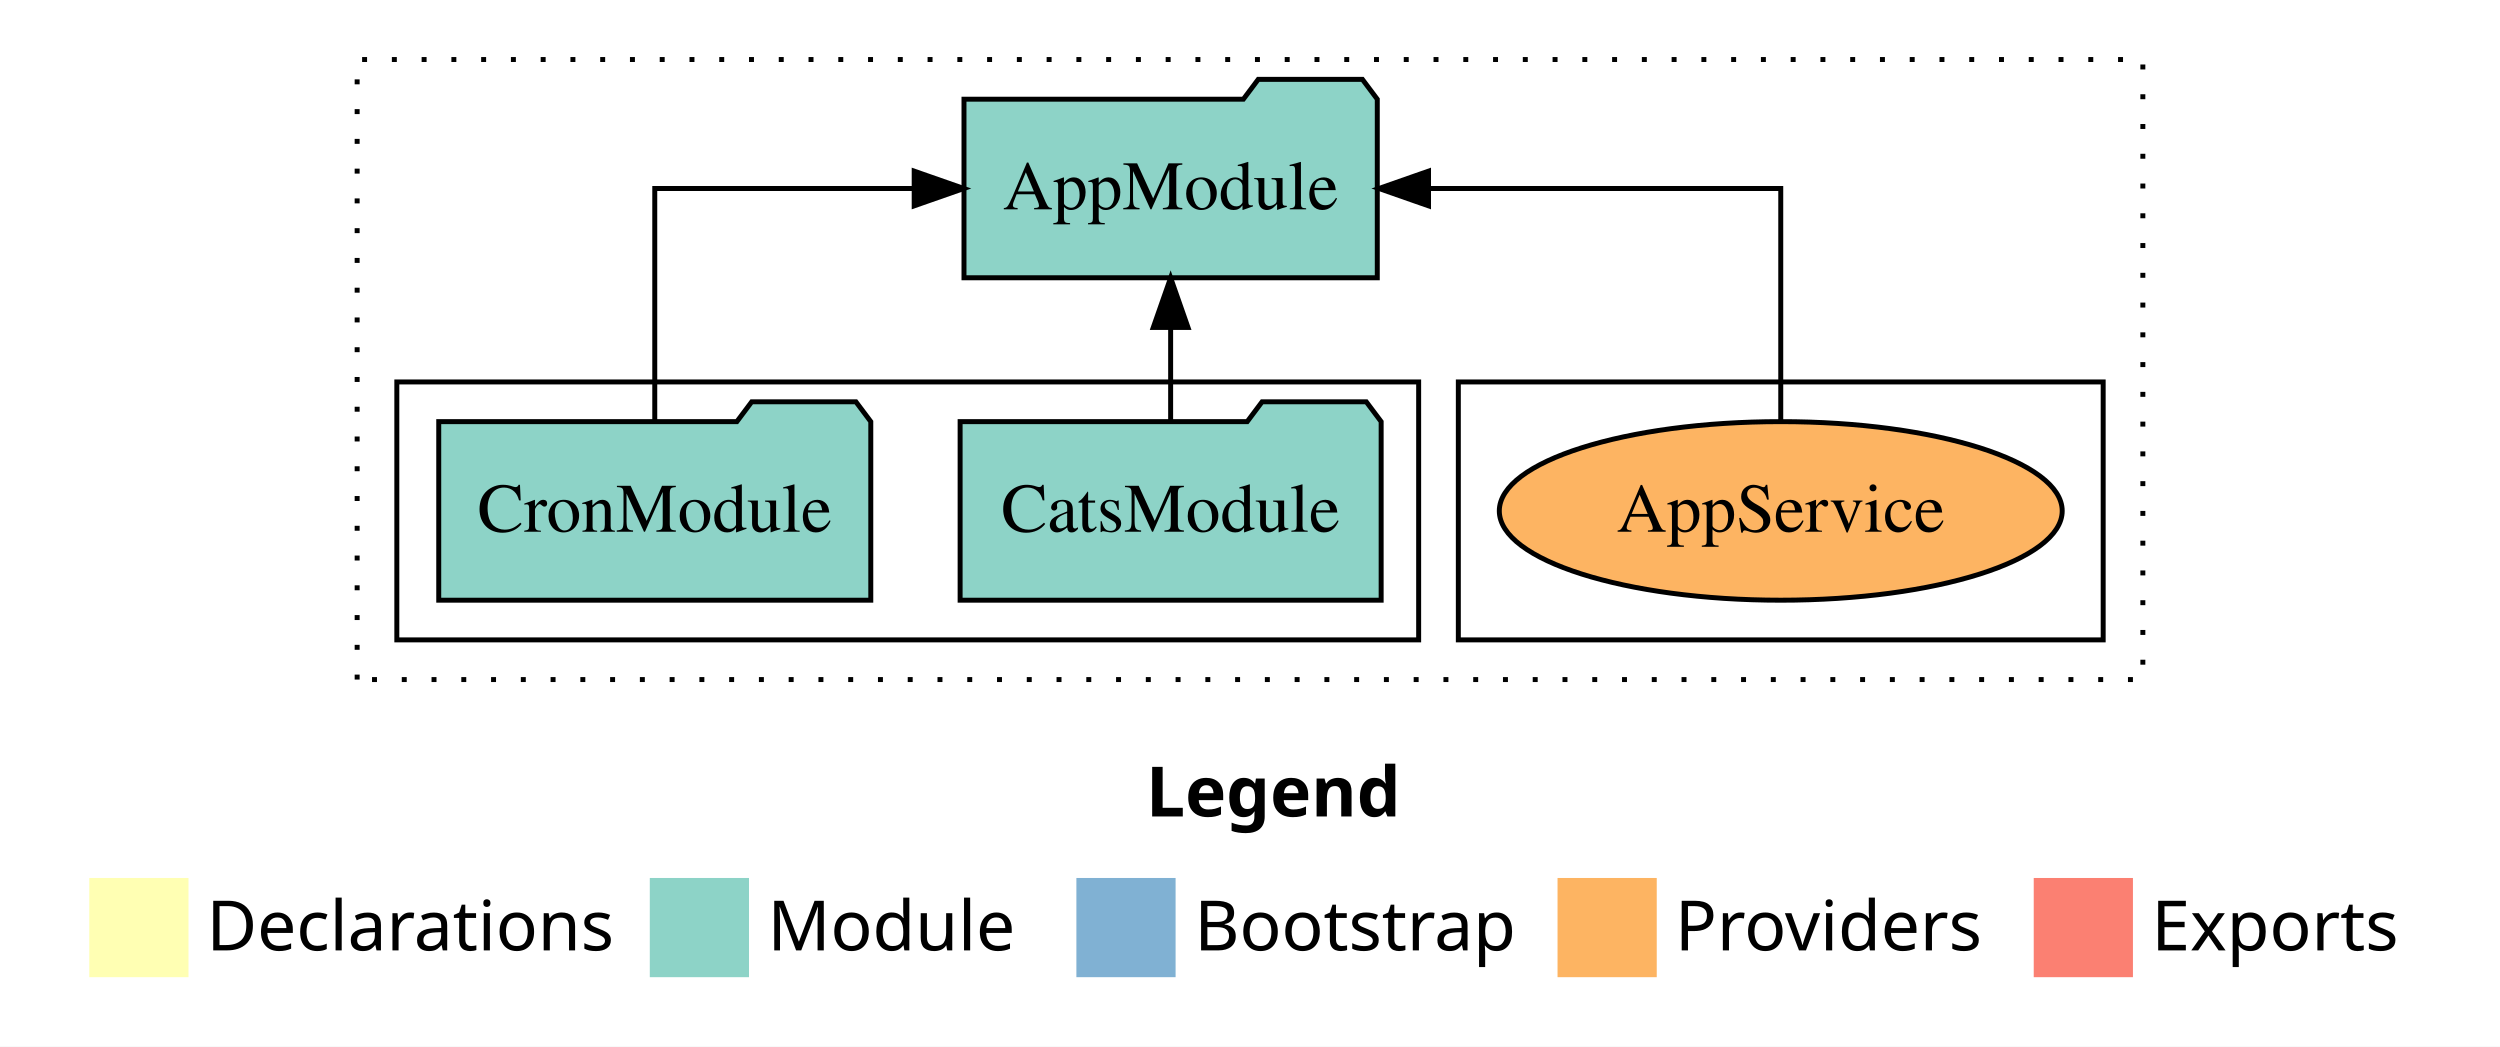
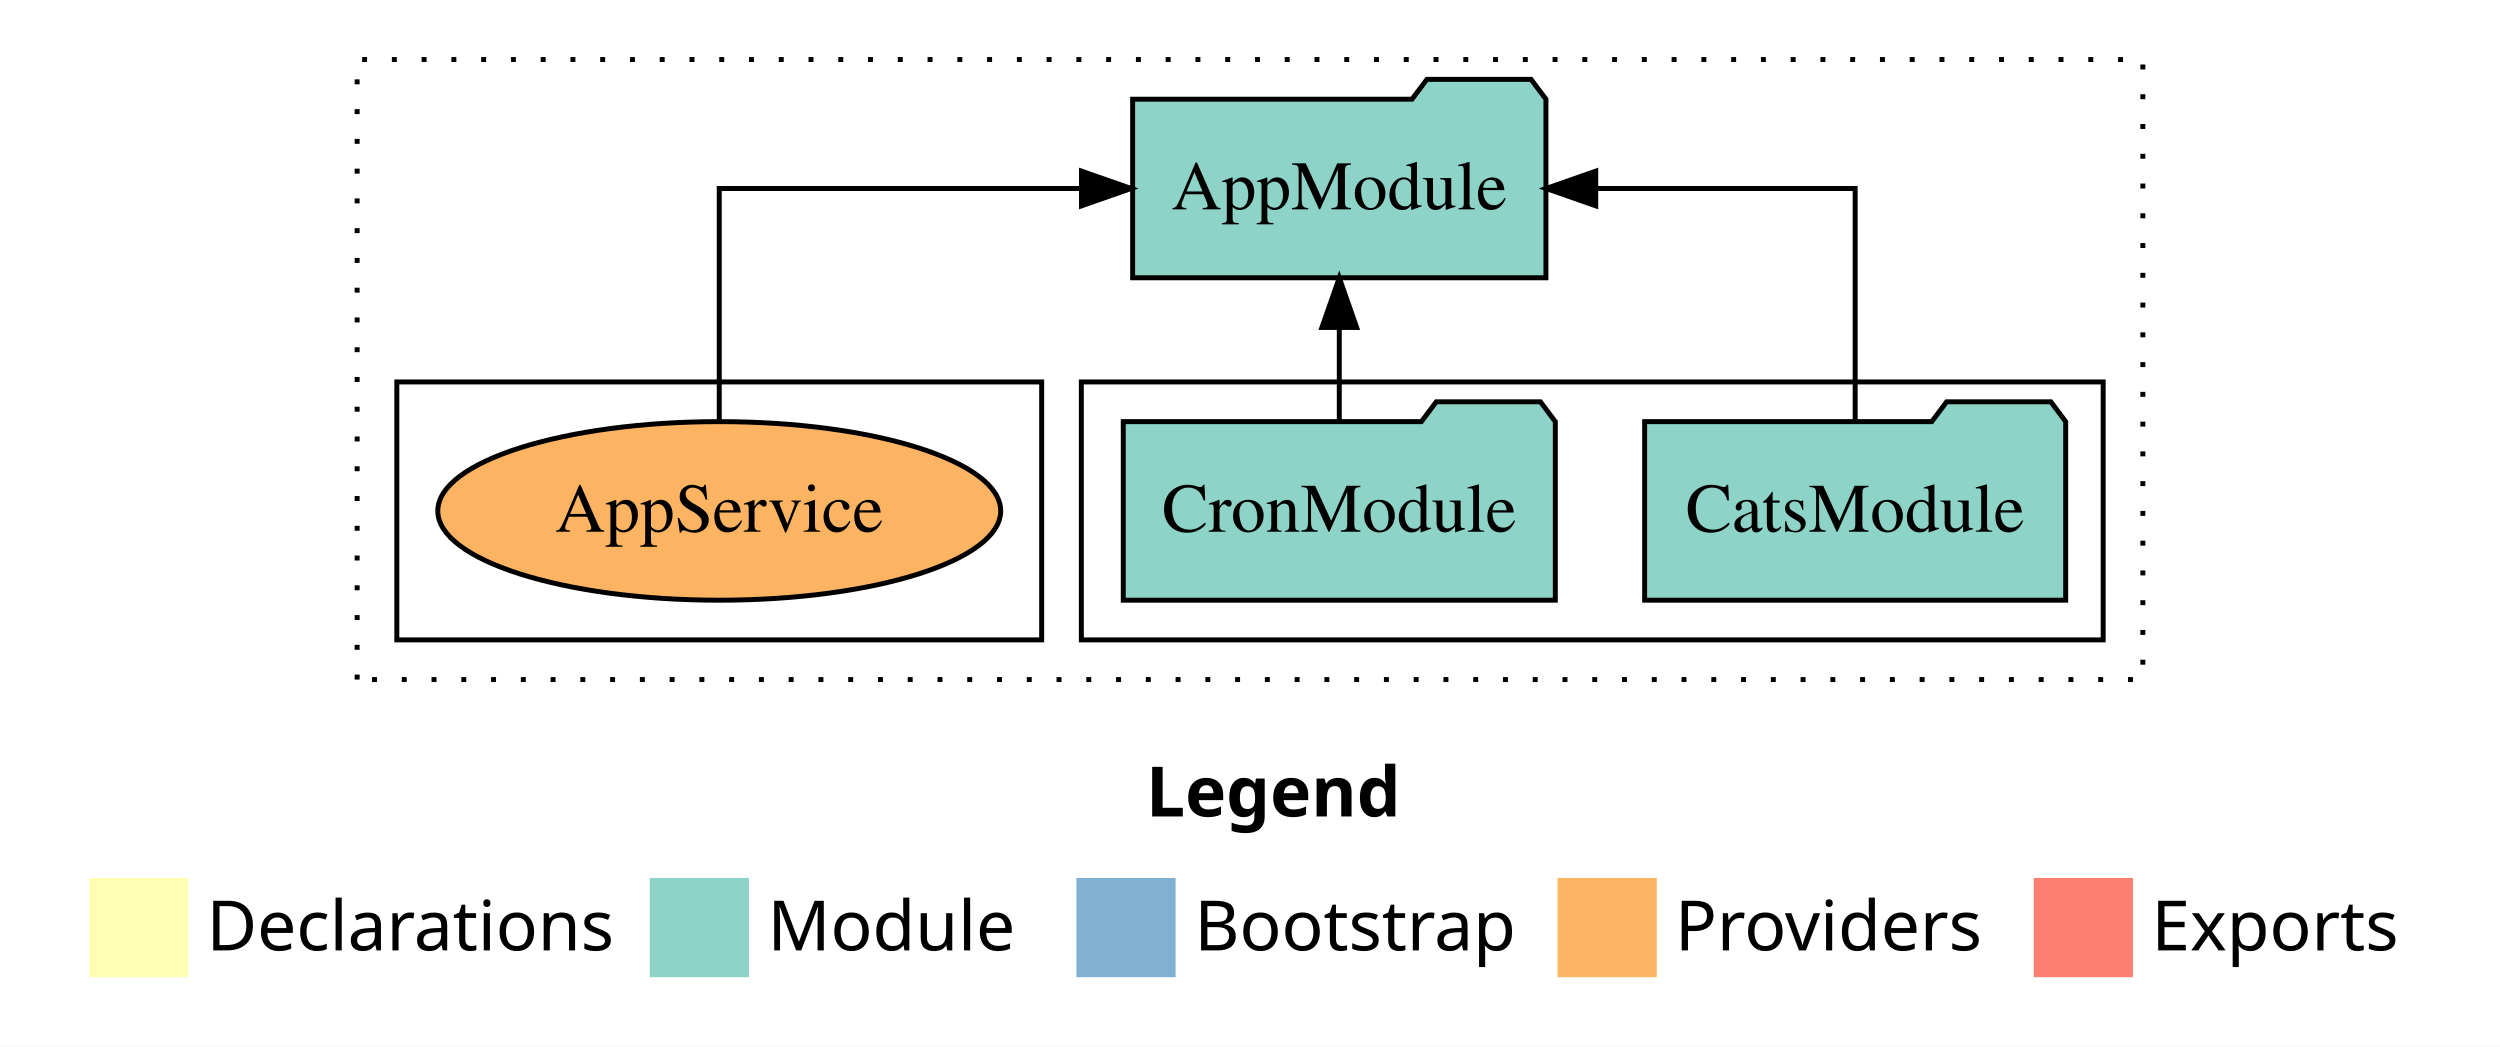
<svg xmlns="http://www.w3.org/2000/svg" width="504pt" height="211pt" viewBox="0.00 0.00 504.00 211.00">
  <g id="graph0" class="graph" transform="scale(1 1) rotate(0) translate(4 207)">
    <polygon fill="white" stroke="transparent" points="-4,4 -4,-207 500,-207 500,4 -4,4" />
    <text text-anchor="start" x="227.01" y="-42.4" font-family="sans-serif" font-weight="bold" font-size="14.00">Legend</text>
    <polygon fill="#ffffb3" stroke="transparent" points="14,-10 14,-30 34,-30 34,-10 14,-10" />
    <text text-anchor="start" x="37.63" y="-15.4" font-family="sans-serif" font-size="14.00">  Declarations</text>
    <polygon fill="#8dd3c7" stroke="transparent" points="127,-10 127,-30 147,-30 147,-10 127,-10" />
    <text text-anchor="start" x="150.73" y="-15.4" font-family="sans-serif" font-size="14.00">  Module</text>
    <polygon fill="#80b1d3" stroke="transparent" points="213,-10 213,-30 233,-30 233,-10 213,-10" />
    <text text-anchor="start" x="236.78" y="-15.4" font-family="sans-serif" font-size="14.00">  Bootstrap</text>
    <polygon fill="#fdb462" stroke="transparent" points="310,-10 310,-30 330,-30 330,-10 310,-10" />
    <text text-anchor="start" x="333.67" y="-15.4" font-family="sans-serif" font-size="14.00">  Providers</text>
    <polygon fill="#fb8072" stroke="transparent" points="406,-10 406,-30 426,-30 426,-10 406,-10" />
    <text text-anchor="start" x="429.73" y="-15.4" font-family="sans-serif" font-size="14.00">  Exports</text>
    <g id="clust1" class="cluster">
      <polygon fill="none" stroke="black" stroke-dasharray="1,5" points="68,-70 68,-195 428,-195 428,-70 68,-70" />
    </g>
+     <g id="clust3" class="cluster">
+       <polygon fill="none" stroke="black" points="214,-78 214,-130 420,-130 420,-78 214,-78" />
+     </g>
    <g id="clust6" class="cluster">
-       <polygon fill="none" stroke="black" points="290,-78 290,-130 420,-130 420,-78 290,-78" />
-     </g>
-     <g id="clust3" class="cluster">
-       <polygon fill="none" stroke="black" points="76,-78 76,-130 282,-130 282,-78 76,-78" />
+       <polygon fill="none" stroke="black" points="76,-78 76,-130 206,-130 206,-78 76,-78" />
    </g>
    <g id="node1" class="node">
-       <polygon fill="#8dd3c7" stroke="black" points="274.44,-122 271.44,-126 250.44,-126 247.44,-122 189.56,-122 189.56,-86 274.44,-86 274.44,-122" />
-       <text text-anchor="middle" x="232" y="-99.8" font-family="Times,serif" font-size="14.00">CatsModule</text>
+       <polygon fill="#8dd3c7" stroke="black" points="412.44,-122 409.44,-126 388.44,-126 385.44,-122 327.56,-122 327.56,-86 412.44,-86 412.44,-122" />
+       <text text-anchor="middle" x="370" y="-99.8" font-family="Times,serif" font-size="14.00">CatsModule</text>
    </g>
    <g id="node3" class="node">
-       <polygon fill="#8dd3c7" stroke="black" points="273.66,-187 270.66,-191 249.66,-191 246.66,-187 190.34,-187 190.34,-151 273.66,-151 273.66,-187" />
-       <text text-anchor="middle" x="232" y="-164.8" font-family="Times,serif" font-size="14.00">AppModule</text>
+       <polygon fill="#8dd3c7" stroke="black" points="307.66,-187 304.66,-191 283.66,-191 280.66,-187 224.34,-187 224.34,-151 307.66,-151 307.66,-187" />
+       <text text-anchor="middle" x="266" y="-164.8" font-family="Times,serif" font-size="14.00">AppModule</text>
    </g>
    <g id="edge1" class="edge">
-       <path fill="none" stroke="black" d="M232,-122.11C232,-122.11 232,-140.99 232,-140.99" />
-       <polygon fill="black" stroke="black" points="228.5,-140.99 232,-150.99 235.5,-140.99 228.5,-140.99" />
+       <path fill="none" stroke="black" d="M370,-122.11C370,-141.34 370,-169 370,-169 370,-169 317.7,-169 317.7,-169" />
+       <polygon fill="black" stroke="black" points="317.7,-165.5 307.7,-169 317.7,-172.5 317.7,-165.5" />
    </g>
    <g id="node2" class="node">
-       <polygon fill="#8dd3c7" stroke="black" points="171.55,-122 168.55,-126 147.55,-126 144.55,-122 84.45,-122 84.45,-86 171.55,-86 171.55,-122" />
-       <text text-anchor="middle" x="128" y="-99.8" font-family="Times,serif" font-size="14.00">CronModule</text>
+       <polygon fill="#8dd3c7" stroke="black" points="309.55,-122 306.55,-126 285.55,-126 282.55,-122 222.45,-122 222.45,-86 309.55,-86 309.55,-122" />
+       <text text-anchor="middle" x="266" y="-99.8" font-family="Times,serif" font-size="14.00">CronModule</text>
    </g>
    <g id="edge2" class="edge">
-       <path fill="none" stroke="black" d="M128,-122.11C128,-141.34 128,-169 128,-169 128,-169 180.3,-169 180.3,-169" />
-       <polygon fill="black" stroke="black" points="180.3,-172.5 190.3,-169 180.3,-165.5 180.3,-172.5" />
+       <path fill="none" stroke="black" d="M266,-122.11C266,-122.11 266,-140.99 266,-140.99" />
+       <polygon fill="black" stroke="black" points="262.5,-140.99 266,-150.99 269.5,-140.99 262.5,-140.99" />
    </g>
    <g id="node4" class="node">
-       <ellipse fill="#fdb462" stroke="black" cx="355" cy="-104" rx="56.74" ry="18" />
-       <text text-anchor="middle" x="355" y="-99.8" font-family="Times,serif" font-size="14.00">AppService</text>
+       <ellipse fill="#fdb462" stroke="black" cx="141" cy="-104" rx="56.74" ry="18" />
+       <text text-anchor="middle" x="141" y="-99.8" font-family="Times,serif" font-size="14.00">AppService</text>
    </g>
    <g id="edge3" class="edge">
-       <path fill="none" stroke="black" d="M355,-122.11C355,-141.34 355,-169 355,-169 355,-169 283.99,-169 283.99,-169" />
-       <polygon fill="black" stroke="black" points="283.99,-165.5 273.99,-169 283.99,-172.5 283.99,-165.5" />
+       <path fill="none" stroke="black" d="M141,-122.11C141,-141.34 141,-169 141,-169 141,-169 214.03,-169 214.03,-169" />
+       <polygon fill="black" stroke="black" points="214.03,-172.5 224.03,-169 214.03,-165.5 214.03,-172.5" />
    </g>
  </g>
</svg>
